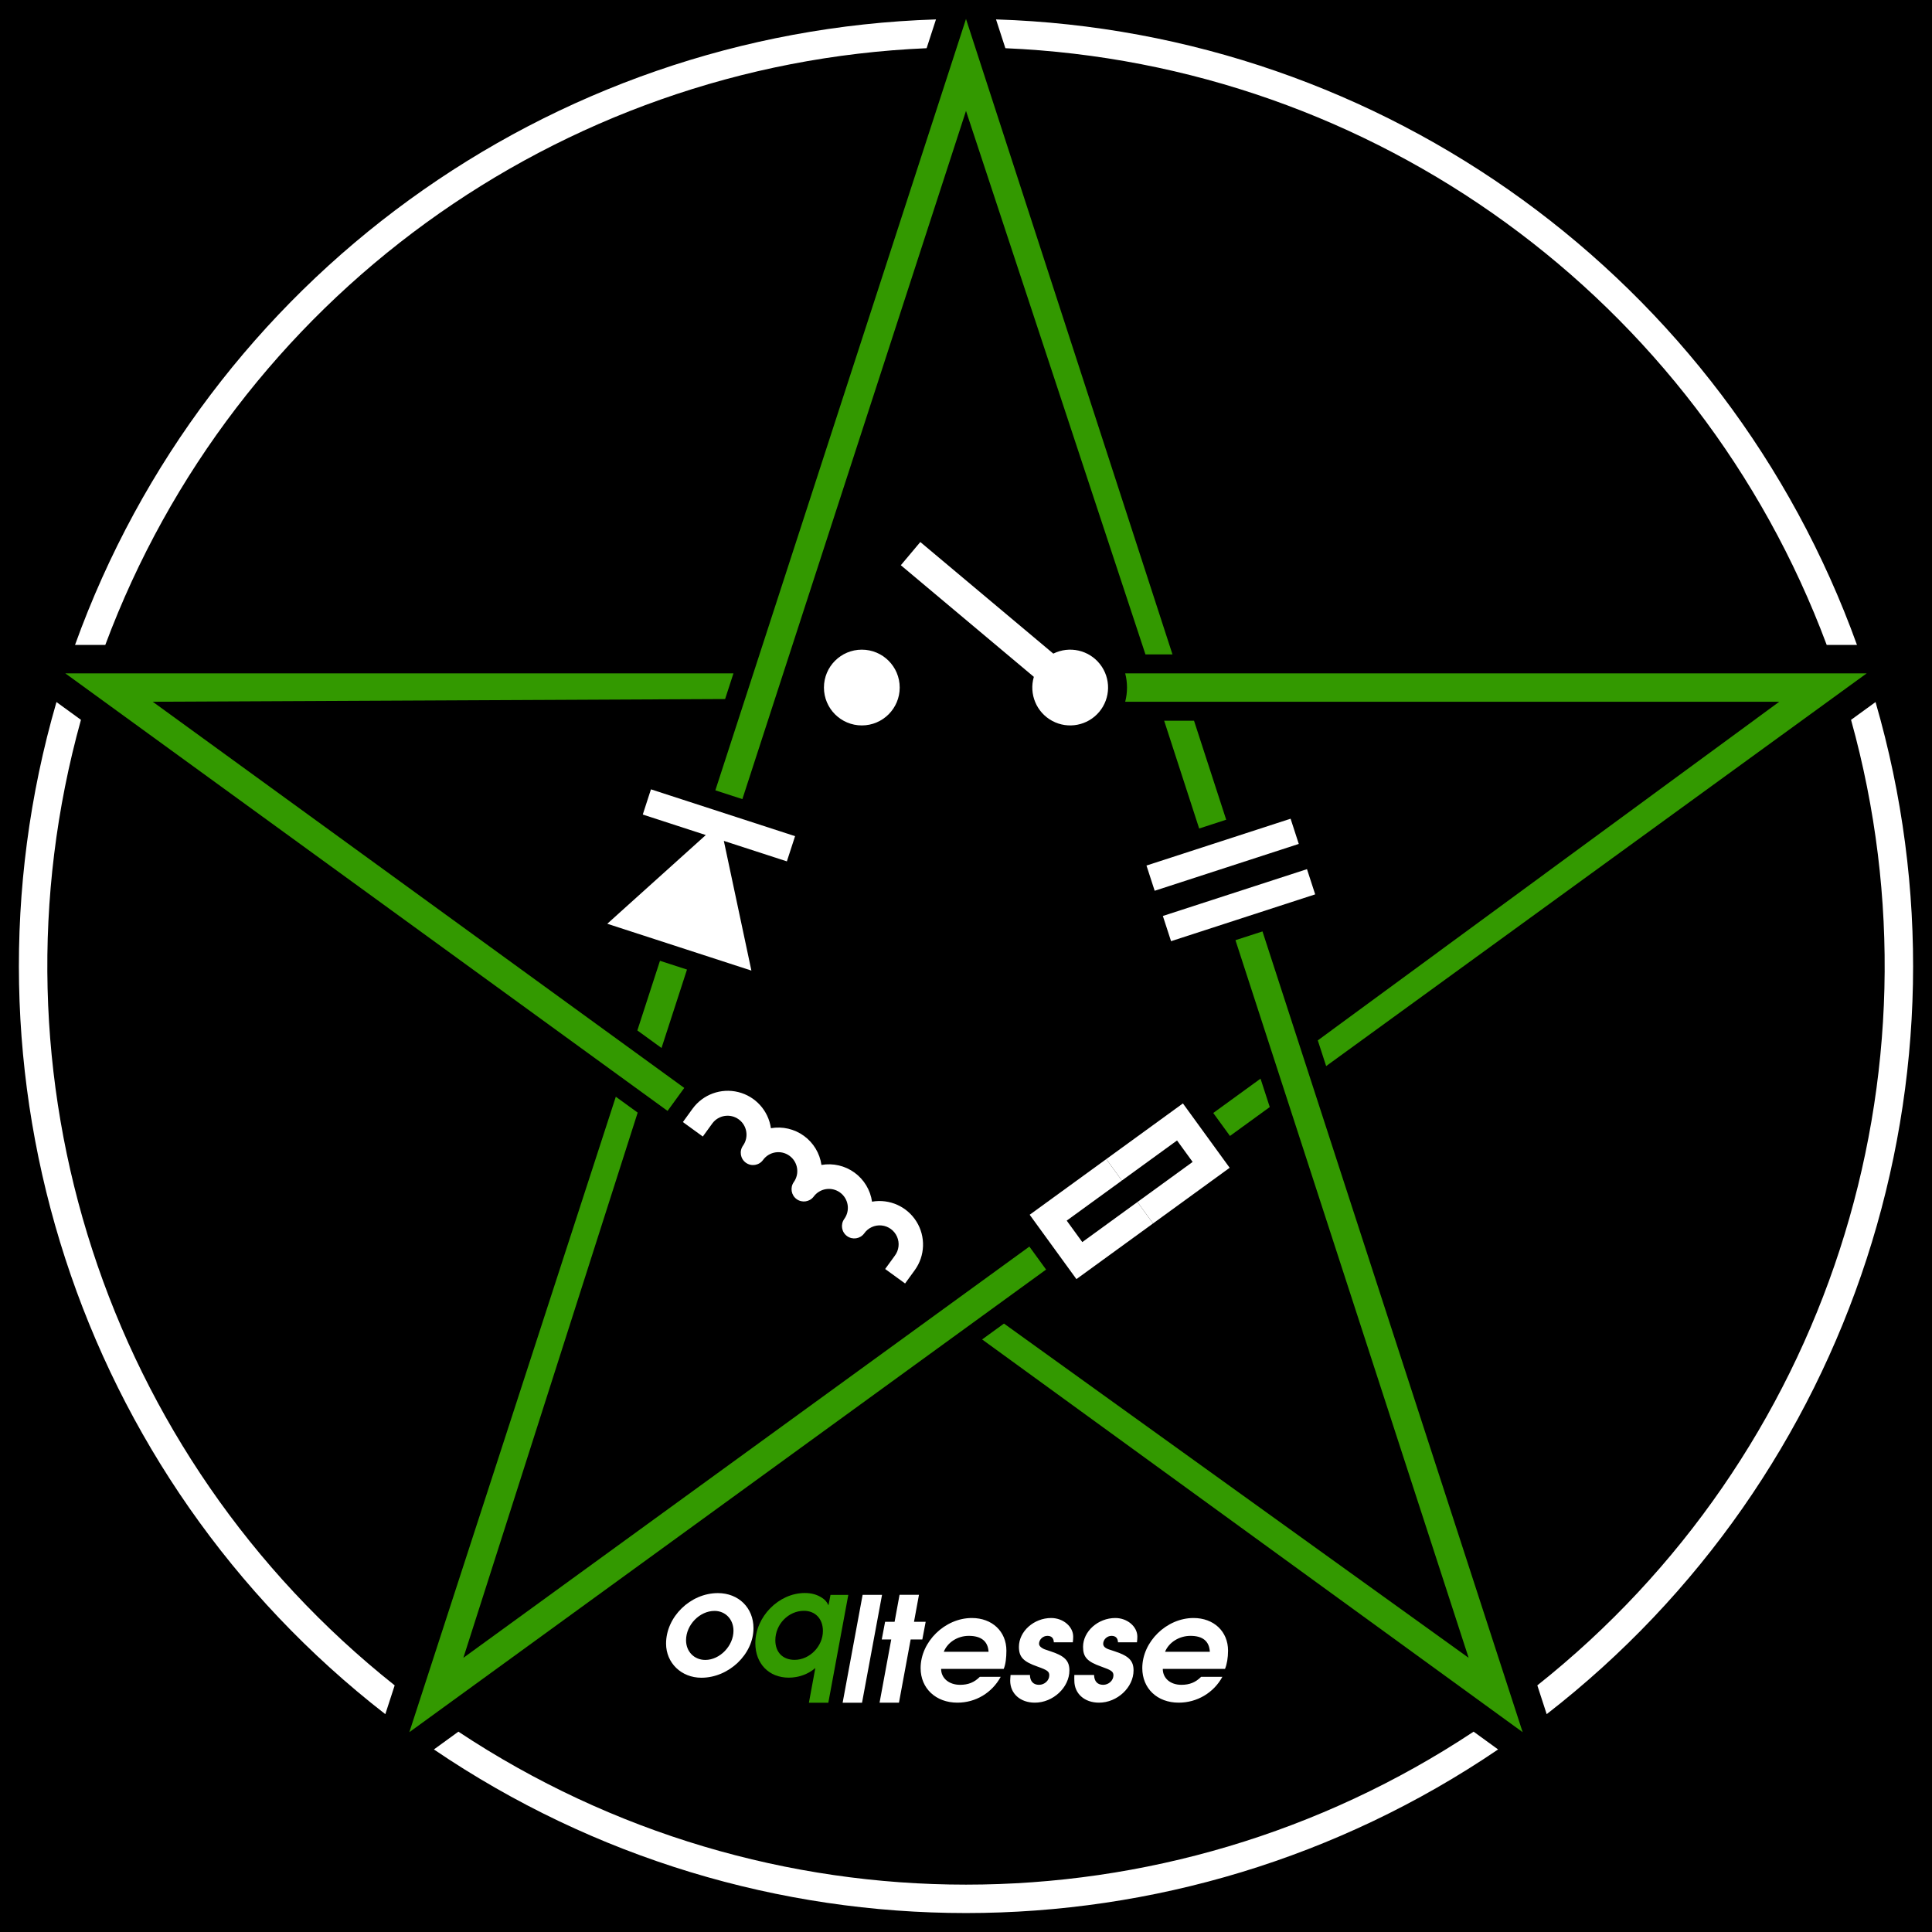
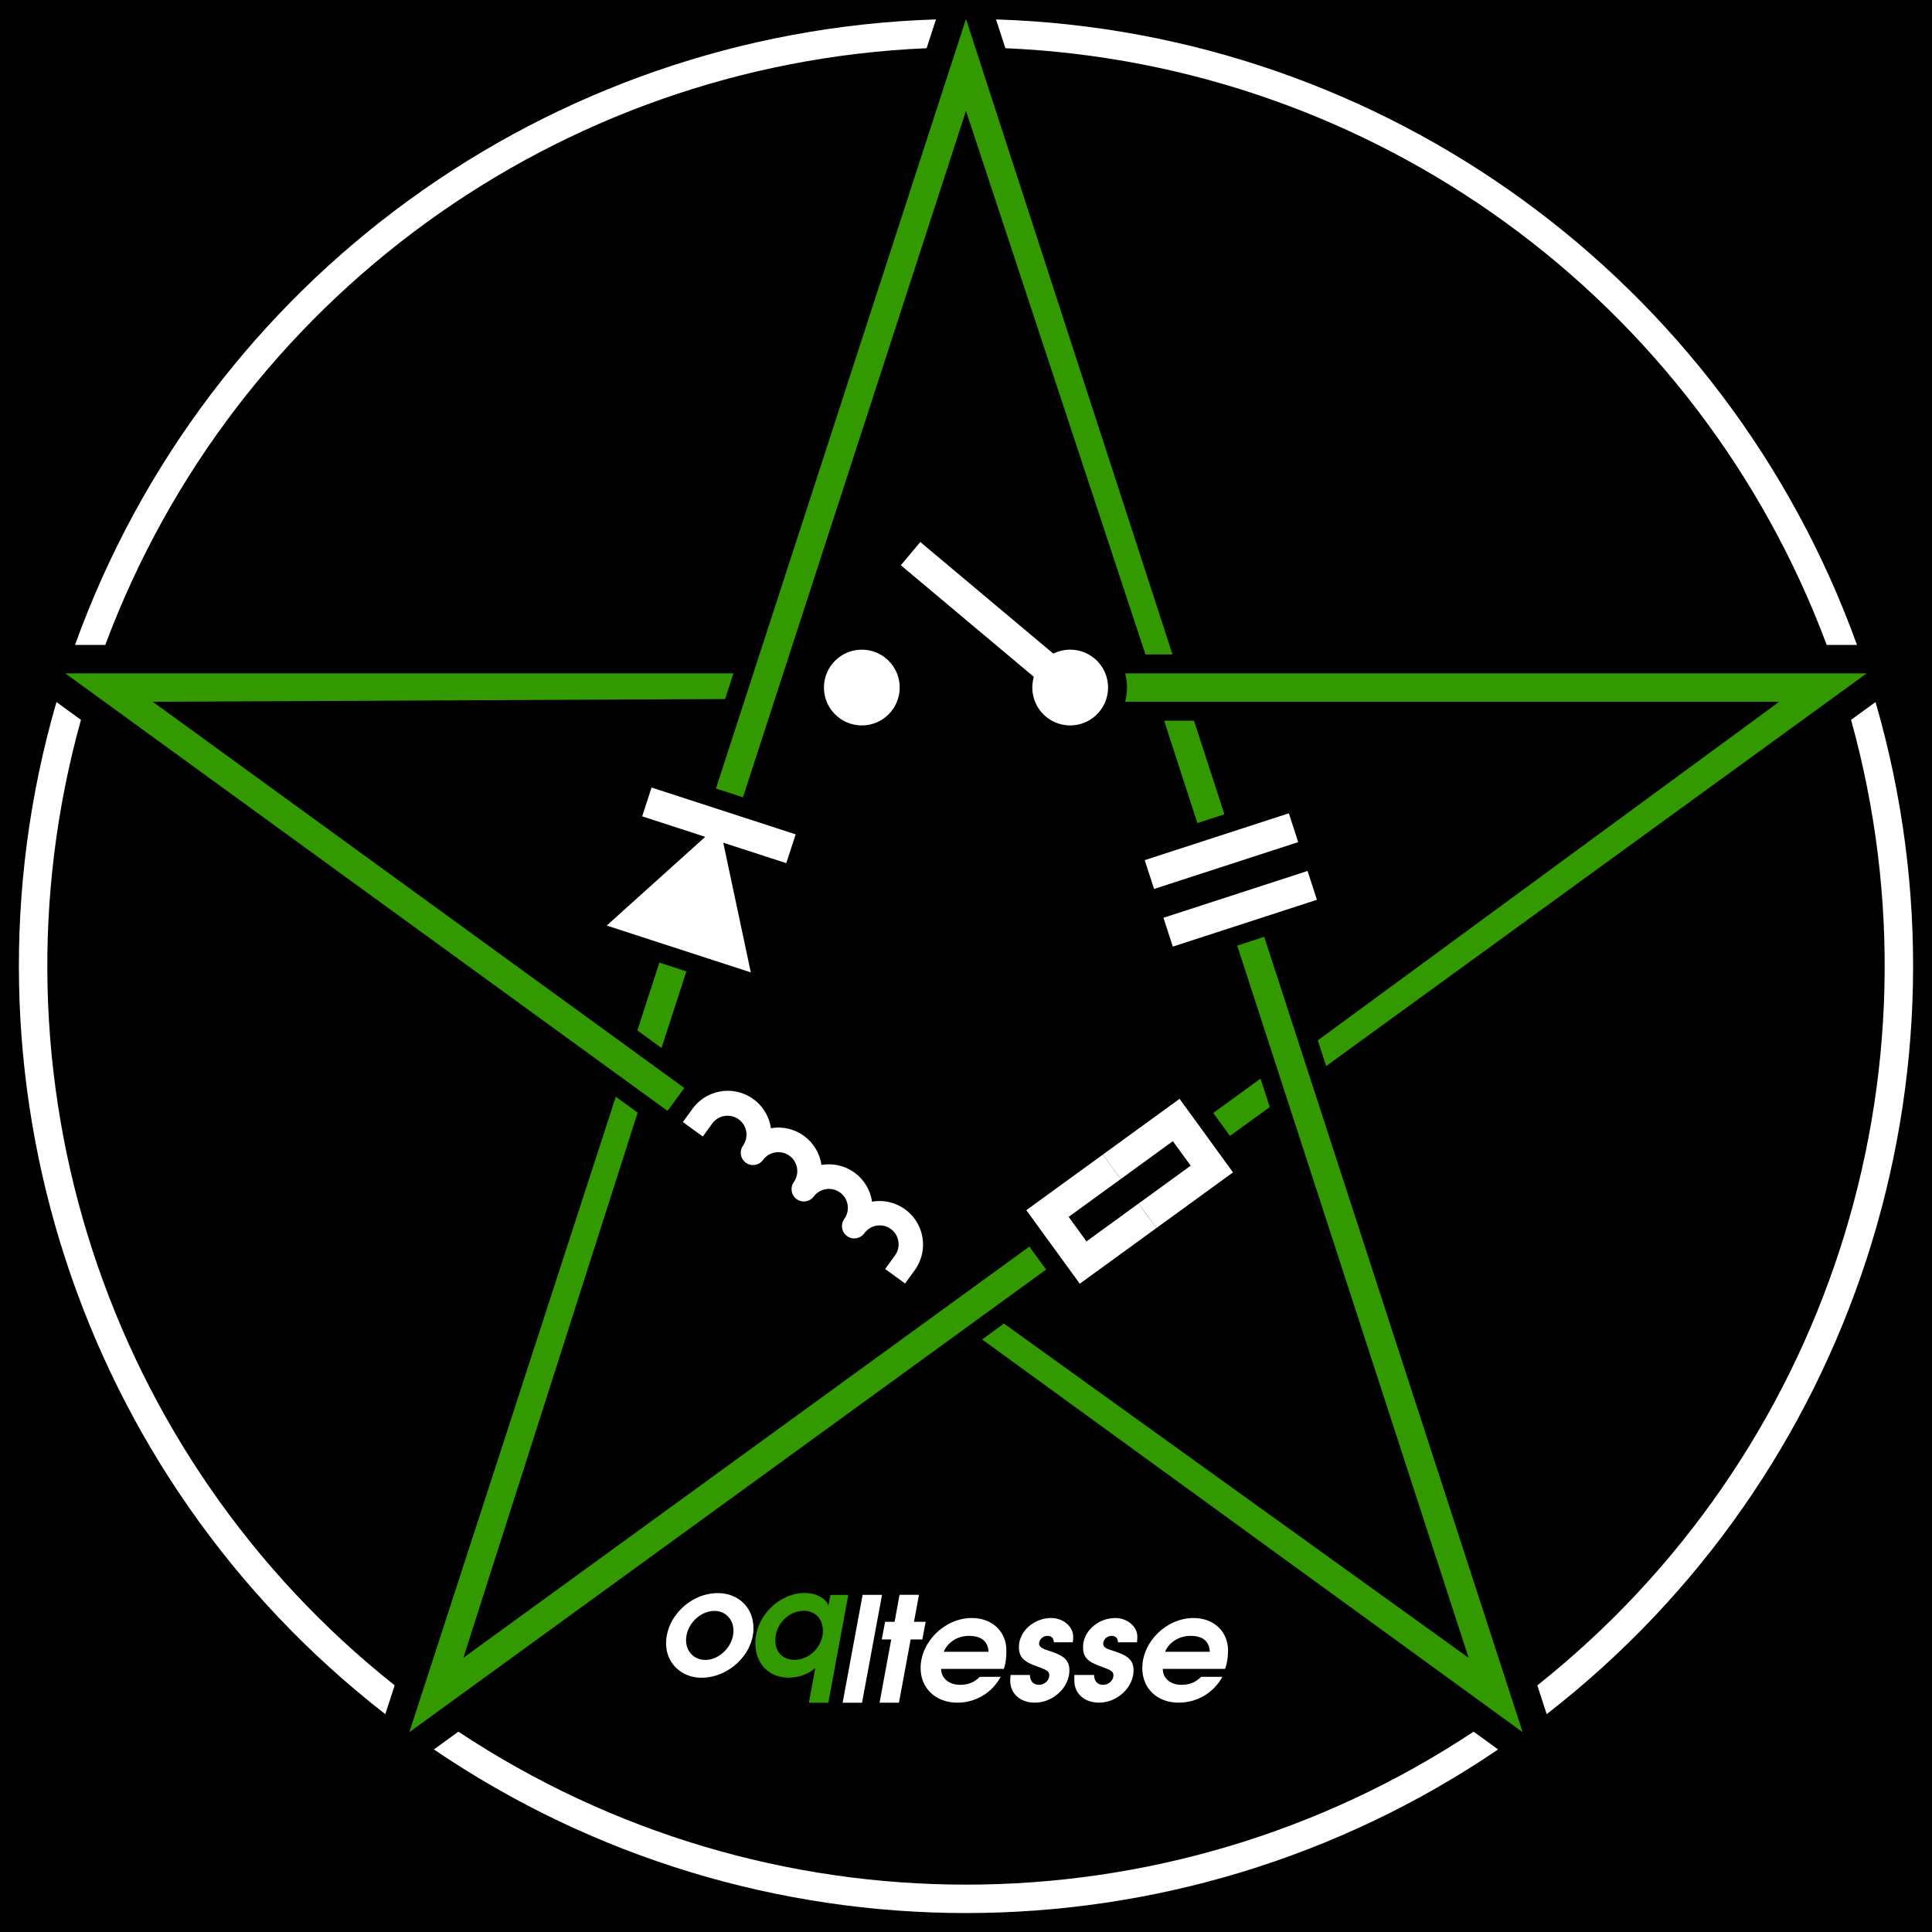
<svg xmlns="http://www.w3.org/2000/svg" width="102" height="102">
  <style type="text/css">

.pentacle {stroke-width:0; fill:#390;}
.symbol {stroke-width:0; fill:#fff}
.outer {stroke-width:0; fill:#fff;}
.main {fill:#000}
.char {fill:#fff}
.q {fill:#390}

</style>
  <rect x="0" y="0" width="102" height="102" class="main" />
  <g transform="translate(1,1)" class="main">
    <path d=" M  52.079 1.545   L  51.585 0.025   A 50,50 0 0,1  97.039,33.049   L  95.441 33.049   A 48.5,48.5 0 0,0  52.079,1.545  " class="outer" />
    <path d=" M  96.726 37.004   L  98.019 36.065   A 50,50 0 0,1  80.657,89.499   L  80.163 87.979   A 48.5,48.5 0 0,0  96.726,37.004  " class="outer" />
    <path d=" M  76.799 90.423   L  78.092 91.362   A 50,50 0 0,1  21.908,91.362   L  23.201 90.423   A 48.5,48.5 0 0,0  76.799,90.423  " class="outer" />
    <path d=" M  19.837 87.979   L  19.343 89.499   A 50,50 0 0,1  1.981,36.065   L  3.274 37.004   A 48.5,48.5 0 0,0  19.837,87.979  " class="outer" />
    <path d=" M  4.559 33.049   L  2.961 33.049   A 50,50 0 0,1  48.415,0.025   L  47.921 1.545   A 48.5,48.5 0 0,0  4.559,33.049  " class="outer" />
    <path d="M  97.553 34.549   L  58.405 34.549   A 3,3 0 0,1  58.405 36.049   L  92.936 36.049   L  68.573 53.927   L  69.014 55.284  " class="pentacle" />
-     <path d="M  79.389 90.451   L  65.653 48.174   L  64.226 48.637   L  76.536 86.524   L  52.005 68.878   L  50.851 69.716  " class="pentacle" />
-     <path d="M  63.737 42.277   L  62.038 37.049   L  60.461 37.049   L  62.31 42.741   z" class="pentacle" />
+     <path d="M  79.389 90.451   L  65.745 48.459   L  64.319 48.923   L  76.536 86.524   L  52.005 68.878   L  50.851 69.716  " class="pentacle" />
+     <path d="M  63.644 41.992   L  62.038 37.049   L  60.461 37.049   L  62.217 42.455   z" class="pentacle" />
    <path d="M  20.611 90.451   L  54.228 66.027   L  53.346 64.813   L  23.464 86.524   L  32.666 57.74   L  31.512 56.902  " class="pentacle" />
    <path d="M  63.936 58.973   L  66.037 57.447   L  65.55 55.947   L  63.054 57.76   z" class="pentacle" />
    <path d="M  2.447 34.549   L  34.244 57.651   L  35.126 56.437   L  7.064 36.049   L  37.282 35.906   L  37.723 34.549  " class="pentacle" />
-     <path d="M  50 0   L  36.767 40.726   L  38.194 41.189   L  50 4.854   L  59.474 33.549   L  60.901 33.549  " class="pentacle" />
-     <path d="M  33.843 49.725   L  32.649 53.402   L  33.925 54.329   L  35.27 50.188   z" class="pentacle" />
+     <path d="M  50 0   L  36.798 40.631   L  38.225 41.094   L  50 4.854   L  59.474 33.549   L  60.901 33.549  " class="pentacle" />
+     <path d="M  33.812 49.82   L  32.649 53.402   L  33.925 54.329   L  35.239 50.284   z" class="pentacle" />
    <path d="M  35.562 57.537   A 2.3,2.3 0 0,1  39.7,58.563   A 2.3,2.3 0 0,1  42.369,60.503   A 2.3,2.3 0 0,1  45.039,62.442   A 2.3,2.3 0 0,1  47.293,66.06   L  46.784 66.761   L  45.732 65.997   L  46.241 65.296   A 1,1 0 1,0  44.623,64.121   A 0.65,0.65 0 0,1  43.572,63.356   A 1,1 0 0,0  41.953,62.181   A 0.65,0.65 0 0,1  40.902,61.417   A 1,1 0 0,0  39.284,60.241   A 0.65,0.65 0 0,1  38.232,59.477   A 1,1 0 0,0  36.614,58.302   L  36.105 59.003   L  35.053 58.239   L  35.562 57.537  " class="symbol coil" />
-     <path d="M  57.407 60.194  L  53.362 63.133  L  55.83 66.531  L  59.875 63.592  L  59.052 62.46  L  56.14 64.576  L  55.317 63.443  L  58.229 61.327   z" class="symbol resistor" />
-     <path d="M  57.407 60.194  L  61.452 57.255  L  63.92 60.653  L  59.875 63.592  L  59.052 62.46  L  61.965 60.344  L  61.142 59.211  L  58.229 61.327   z" class="symbol resistor" />
-     <path d=" M  60.393 47.359   L  60.826 48.69   L  68.435 46.218   L  68.002 44.887   z" class="symbol capacitor" />
-     <path d=" M  59.961 46.028   L  59.528 44.696   L  67.137 42.224   L  67.569 43.555   z" class="symbol capacitor" />
-     <path d=" M  38.67 50.242   L  37.215 43.395   L  40.543 44.476   L  40.976 43.145   L  33.367 40.673   L  32.935 42.004   L  36.263 43.086   L  31.061 47.77   z" class="symbol diode" />
+     <path d="M  57.23 59.952  L  53.185 62.891  L  56.007 66.774  L  60.052 63.835  L  59.111 62.54  L  56.361 64.539  L  55.42 63.244  L  58.171 61.246   z" class="symbol resistor" />
+     <path d="M  57.23 59.952  L  61.275 57.013  L  64.097 60.896  L  60.052 63.835  L  59.111 62.54  L  61.862 60.542  L  60.921 59.248  L  58.171 61.246   z" class="symbol resistor" />
+     <path d=" M  60.424 47.454   L  60.919 48.976   L  68.527 46.504   L  68.033 44.982   z" class="symbol capacitor" />
+     <path d=" M  59.93 45.932   L  59.435 44.411   L  67.044 41.939   L  67.538 43.46   z" class="symbol capacitor" />
+     <path d=" M  38.639 50.337   L  37.184 43.49   L  40.512 44.571   L  41.007 43.05   L  33.398 40.578   L  32.904 42.099   L  36.233 43.181   L  31.031 47.865   z" class="symbol diode" />
    <path d=" M  42.5 35.299   A 2,2 0 0,0  46.5,35.299   A 2,2 0 1,0  42.5,35.299   z" class="symbol switch" />
    <path d=" M  46.559 28.841   L  53.582 34.734   A 2,2 0 1,0  54.61,33.508   L  47.588 27.616   z" class="symbol switch" />
    <path class="char o" d=" M 36.9,83.108 C 35.451,83.108 34.165,84.363 34.165,85.773 C 34.165,86.798 34.974,87.576 36.029,87.576 C 37.478,87.576 38.78,86.336 38.78,84.957 C 38.78,83.886 37.994,83.108 36.9,83.108 M 36.723,84.048 C 37.3,84.048 37.724,84.494 37.724,85.095 C 37.724,85.889 37.008,86.636 36.237,86.636 C 35.652,86.636 35.22,86.197 35.22,85.596 C 35.22,84.787 35.937,84.048 36.723,84.048" />
    <path class="char q" d=" M 42.846,83.203 L 42.739,83.75 C 42.638,83.55 42.569,83.473 42.4,83.357 C 42.138,83.188 41.853,83.103 41.49,83.103 C 40.111,83.103 38.878,84.359 38.878,85.753 C 38.878,86.832 39.595,87.572 40.643,87.572 C 41.167,87.572 41.675,87.387 42.045,87.063 L 41.706,88.897 L 42.731,88.897 L 43.786,83.203 L 42.846,83.203 M 41.444,84.043 C 42.045,84.043 42.446,84.467 42.446,85.106 C 42.446,85.915 41.745,86.632 40.951,86.632 C 40.327,86.632 39.934,86.231 39.934,85.599 C 39.934,84.752 40.627,84.043 41.444,84.043" />
    <path class="char l" d=" M 43.487,88.895 L 44.511,88.895 L 45.567,83.201 L 44.542,83.201 L 43.487,88.895" />
    <path class="char t" d=" M 45.437,88.892 L 46.461,88.892 L 47.078,85.556 L 47.694,85.556 L 47.871,84.623 L 47.255,84.623 L 47.517,83.198 L 46.492,83.198 L 46.23,84.623 L 45.729,84.623 L 45.552,85.556 L 46.053,85.556 L 45.437,88.892" />
    <path class="char esse" d=" M 50.309,84.423 C 48.885,84.423 47.604,85.675 47.604,87.068 C 47.604,88.138 48.409,88.892 49.547,88.892 C 50.509,88.892 51.37,88.376 51.832,87.529 L 50.73,87.529 C 50.437,87.822 50.119,87.95 49.688,87.95 C 49.103,87.95 48.686,87.601 48.686,87.108 L 51.992,87.108 C 52.092,86.87 52.133,86.516 52.133,86.146 C 52.133,85.131 51.379,84.423 50.309,84.423 z M 54.497,84.423 C 53.581,84.423 52.794,85.13 52.794,85.946 C 52.794,86.485 53.029,86.726 53.776,86.988 C 54.299,87.173 54.397,87.249 54.397,87.449 C 54.397,87.718 54.148,87.95 53.856,87.95 C 53.556,87.95 53.383,87.768 53.375,87.429 L 52.353,87.429 C 52.345,87.544 52.333,87.645 52.333,87.73 C 52.333,88.414 52.866,88.892 53.635,88.892 C 54.597,88.892 55.459,88.089 55.459,87.188 C 55.459,86.681 55.208,86.425 54.477,86.186 C 54.092,86.063 54.109,86.06 54.016,86.006 C 53.924,85.952 53.856,85.87 53.856,85.786 C 53.856,85.563 54.058,85.365 54.297,85.365 C 54.512,85.365 54.63,85.482 54.637,85.706 L 55.639,85.706 C 55.655,85.59 55.659,85.482 55.659,85.405 C 55.659,84.874 55.128,84.423 54.497,84.423 z M 57.884,84.423 C 56.968,84.423 56.18,85.13 56.18,85.946 C 56.18,86.485 56.396,86.726 57.142,86.988 C 57.666,87.173 57.784,87.249 57.784,87.449 C 57.784,87.718 57.535,87.95 57.243,87.95 C 56.942,87.95 56.769,87.768 56.762,87.429 L 55.72,87.429 C 55.712,87.544 55.72,87.645 55.72,87.73 C 55.72,88.414 56.253,88.892 57.022,88.892 C 57.984,88.892 58.846,88.089 58.846,87.188 C 58.846,86.681 58.595,86.425 57.864,86.186 C 57.479,86.063 57.475,86.06 57.383,86.006 C 57.29,85.952 57.243,85.87 57.243,85.786 C 57.243,85.563 57.445,85.365 57.683,85.365 C 57.899,85.365 58.016,85.482 58.024,85.706 L 59.026,85.706 C 59.041,85.59 59.046,85.482 59.046,85.405 C 59.046,84.874 58.515,84.423 57.884,84.423 z M 62.012,84.423 C 60.588,84.423 59.307,85.675 59.307,87.068 C 59.307,88.138 60.091,88.892 61.23,88.892 C 62.192,88.892 63.073,88.376 63.535,87.529 L 62.413,87.529 C 62.12,87.822 61.802,87.95 61.371,87.95 C 60.786,87.95 60.389,87.601 60.389,87.108 L 63.675,87.108 C 63.775,86.87 63.835,86.516 63.835,86.146 C 63.835,85.131 63.082,84.423 62.012,84.423 z M 50.149,85.365 C 50.803,85.365 51.16,85.652 51.191,86.207 L 48.826,86.207 C 49.026,85.706 49.556,85.365 50.149,85.365 z M 61.852,85.365 C 62.506,85.365 62.843,85.652 62.874,86.207 L 60.509,86.207 C 60.709,85.706 61.259,85.365 61.852,85.365 z" />
  </g>
</svg>
